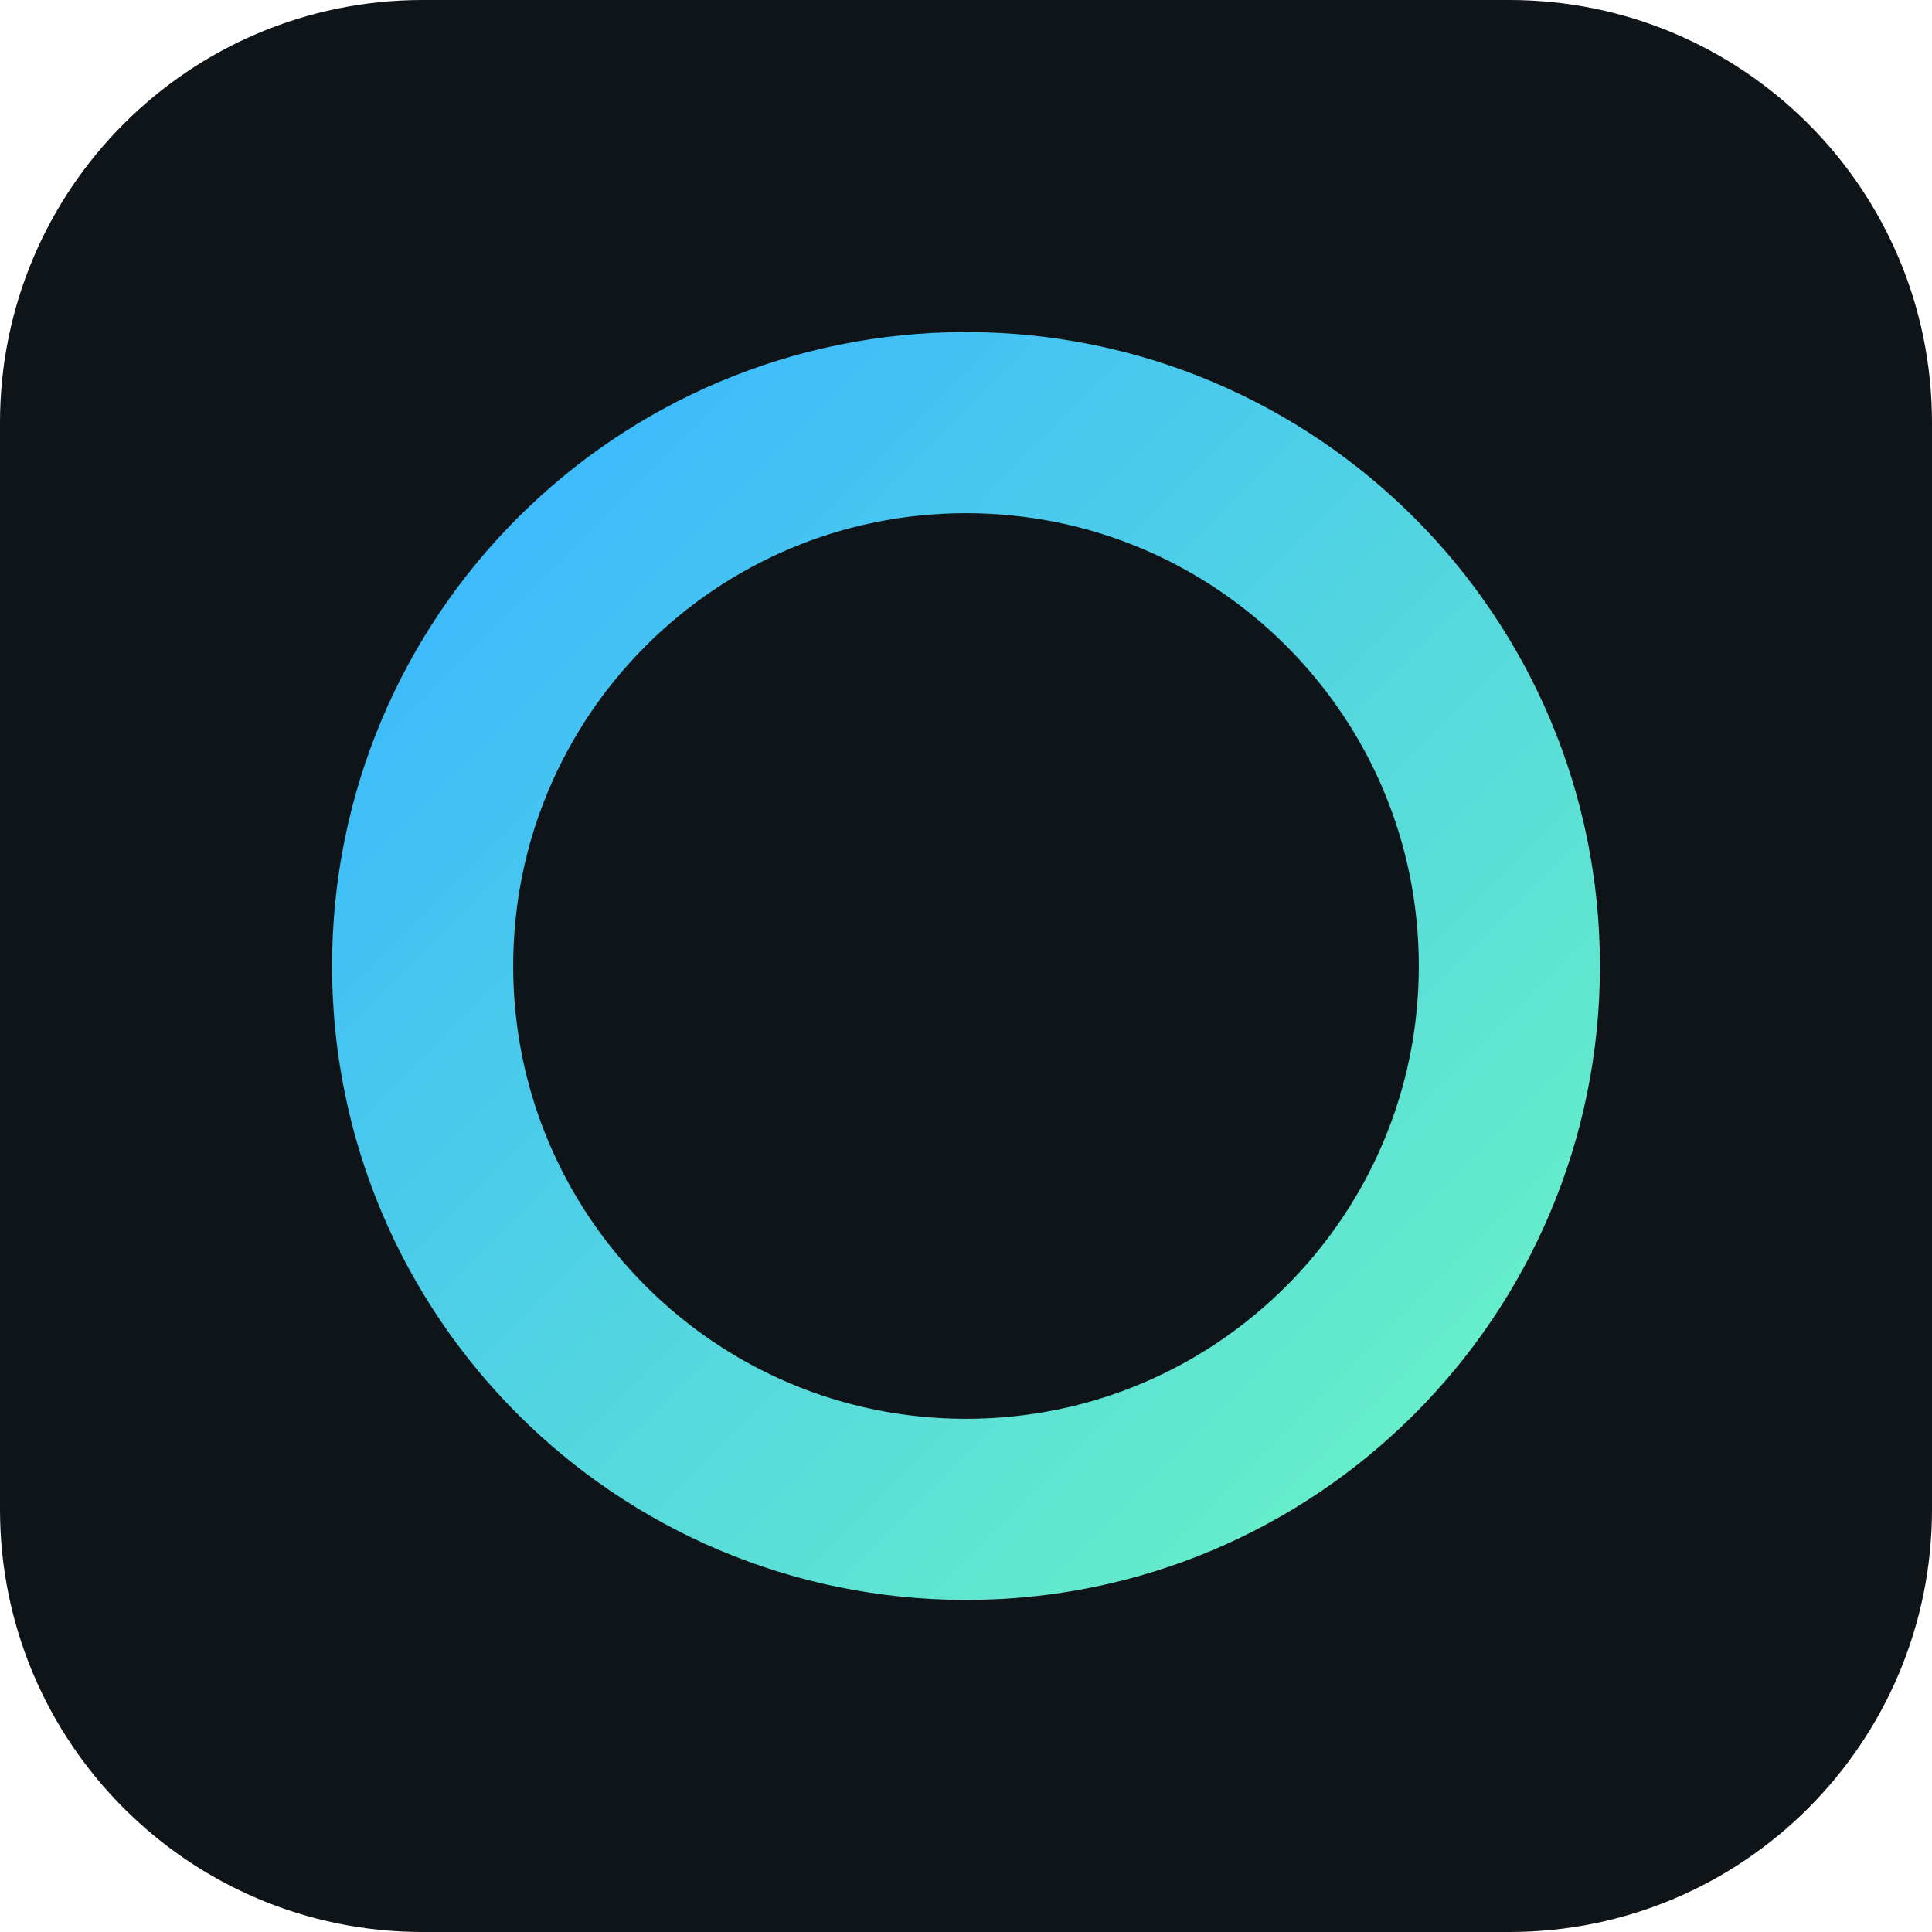
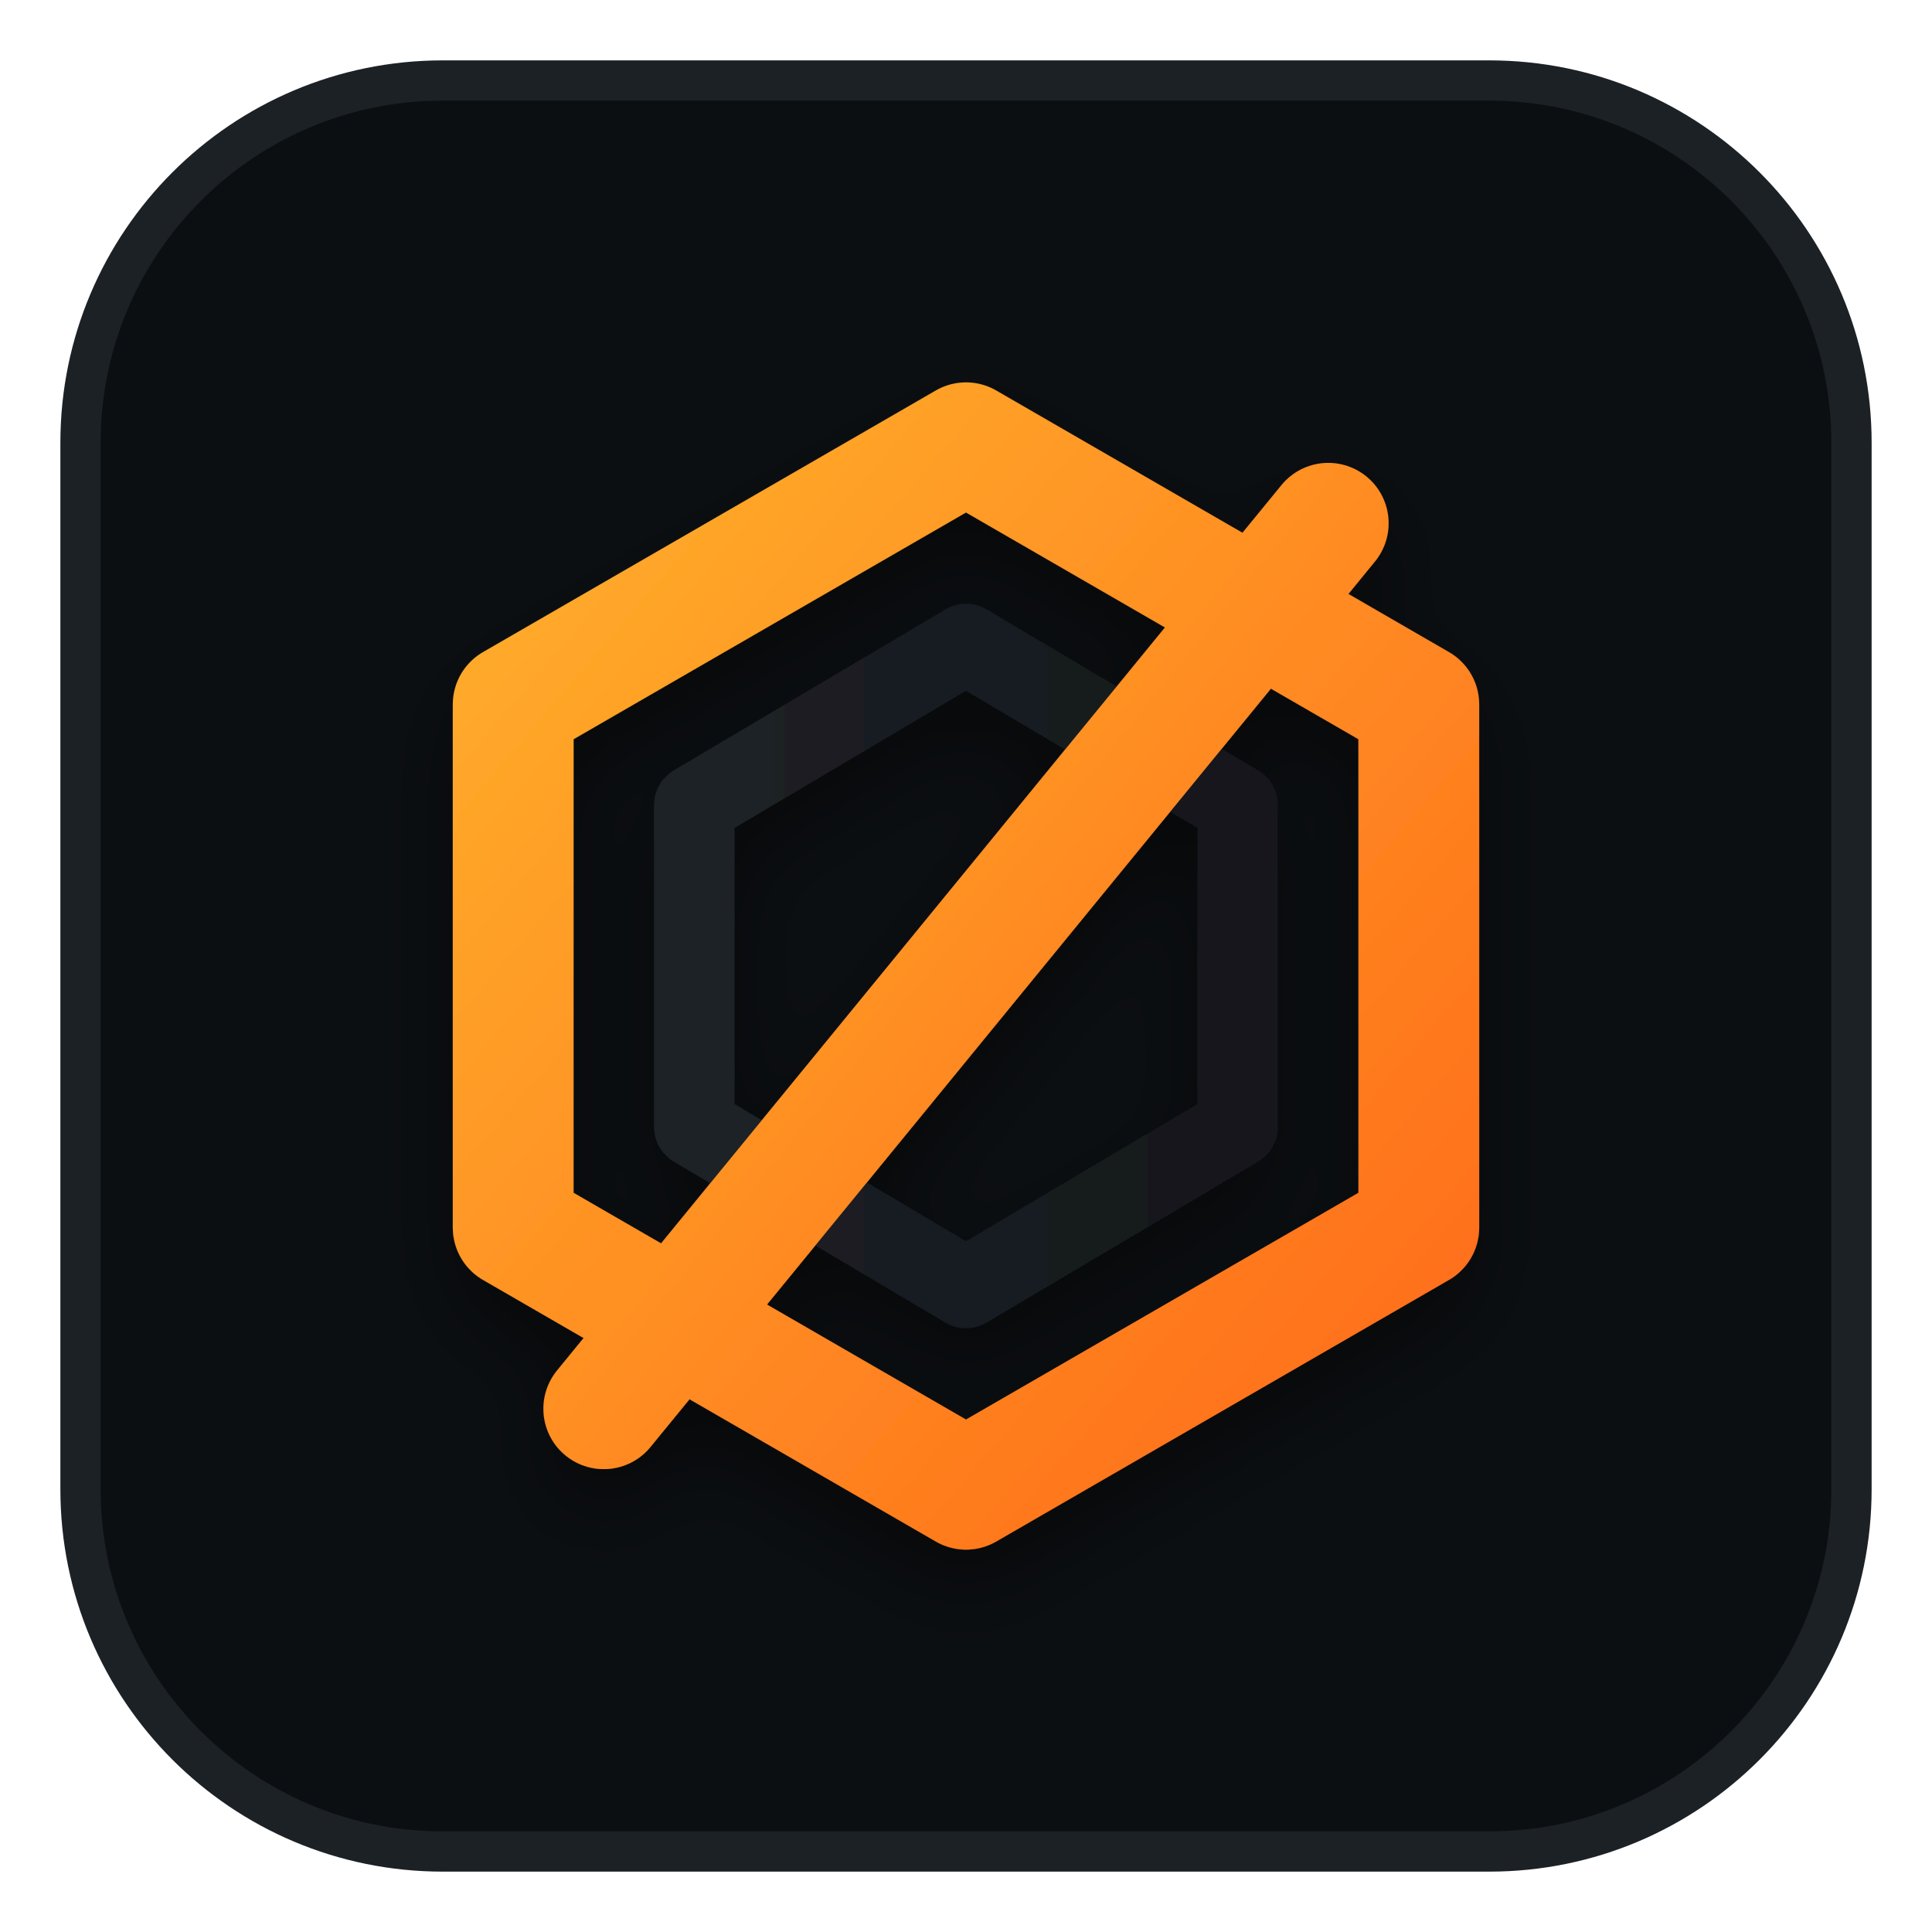
- <svg xmlns="http://www.w3.org/2000/svg" viewBox="0 0 64 64">
+ <svg xmlns="http://www.w3.org/2000/svg" viewBox="0 0 96 96">
  <defs>
-     <linearGradient id="g" x1="0" x2="1" y1="0" y2="1">
-       <stop stop-color="#39b6ff" />
-       <stop offset="1" stop-color="#6af2c5" />
+     <linearGradient id="amber" x1="0" x2="1" y1="0" y2="1">
+       <stop stop-color="#ffaf2b" />
+       <stop offset="1" stop-color="#ff6b1a" />
    </linearGradient>
+     <linearGradient id="steel" x1="0" x2="1">
+       <stop stop-color="#1c2126" />
+       <stop offset="1" stop-color="#14181c" />
+     </linearGradient>
+     <filter id="s" x="-20%" y="-20%" width="140%" height="140%">
+       <feDropShadow dx="0" dy="2" stdDeviation="2" flood-color="#000" flood-opacity=".45" />
+     </filter>
  </defs>
-   <rect width="64" height="64" rx="14" fill="#0f1418" />
-   <path d="M14 32a18 18 0 1 1 36 0 18 18 0 0 1-36 0z" fill="none" stroke="url(#g)" stroke-width="6" />
-   <path d="M22 32h20" stroke="url(#g)" stroke-width="6" stroke-linecap="round" />
+   <rect x="4" y="4" width="88" height="88" rx="18" fill="#0c0f12" stroke="#1c2126" stroke-width="2" />
+   <g transform="translate(48,48)" filter="url(#s)">
+     <polygon points="0,-26 22.5,-13 22.5,13 0,26 -22.5,13 -22.5,-13" fill="none" stroke="url(#amber)" stroke-width="6" stroke-linejoin="round" />
+     <polygon points="0,-16 13.5,-8 13.5,8 0,16 -13.5,8 -13.5,-8" fill="none" stroke="url(#steel)" stroke-width="4" stroke-linejoin="round" />
+     <path d="M-18,22 L18,-22" stroke="url(#amber)" stroke-width="6" stroke-linecap="round" />
+   </g>
</svg>
